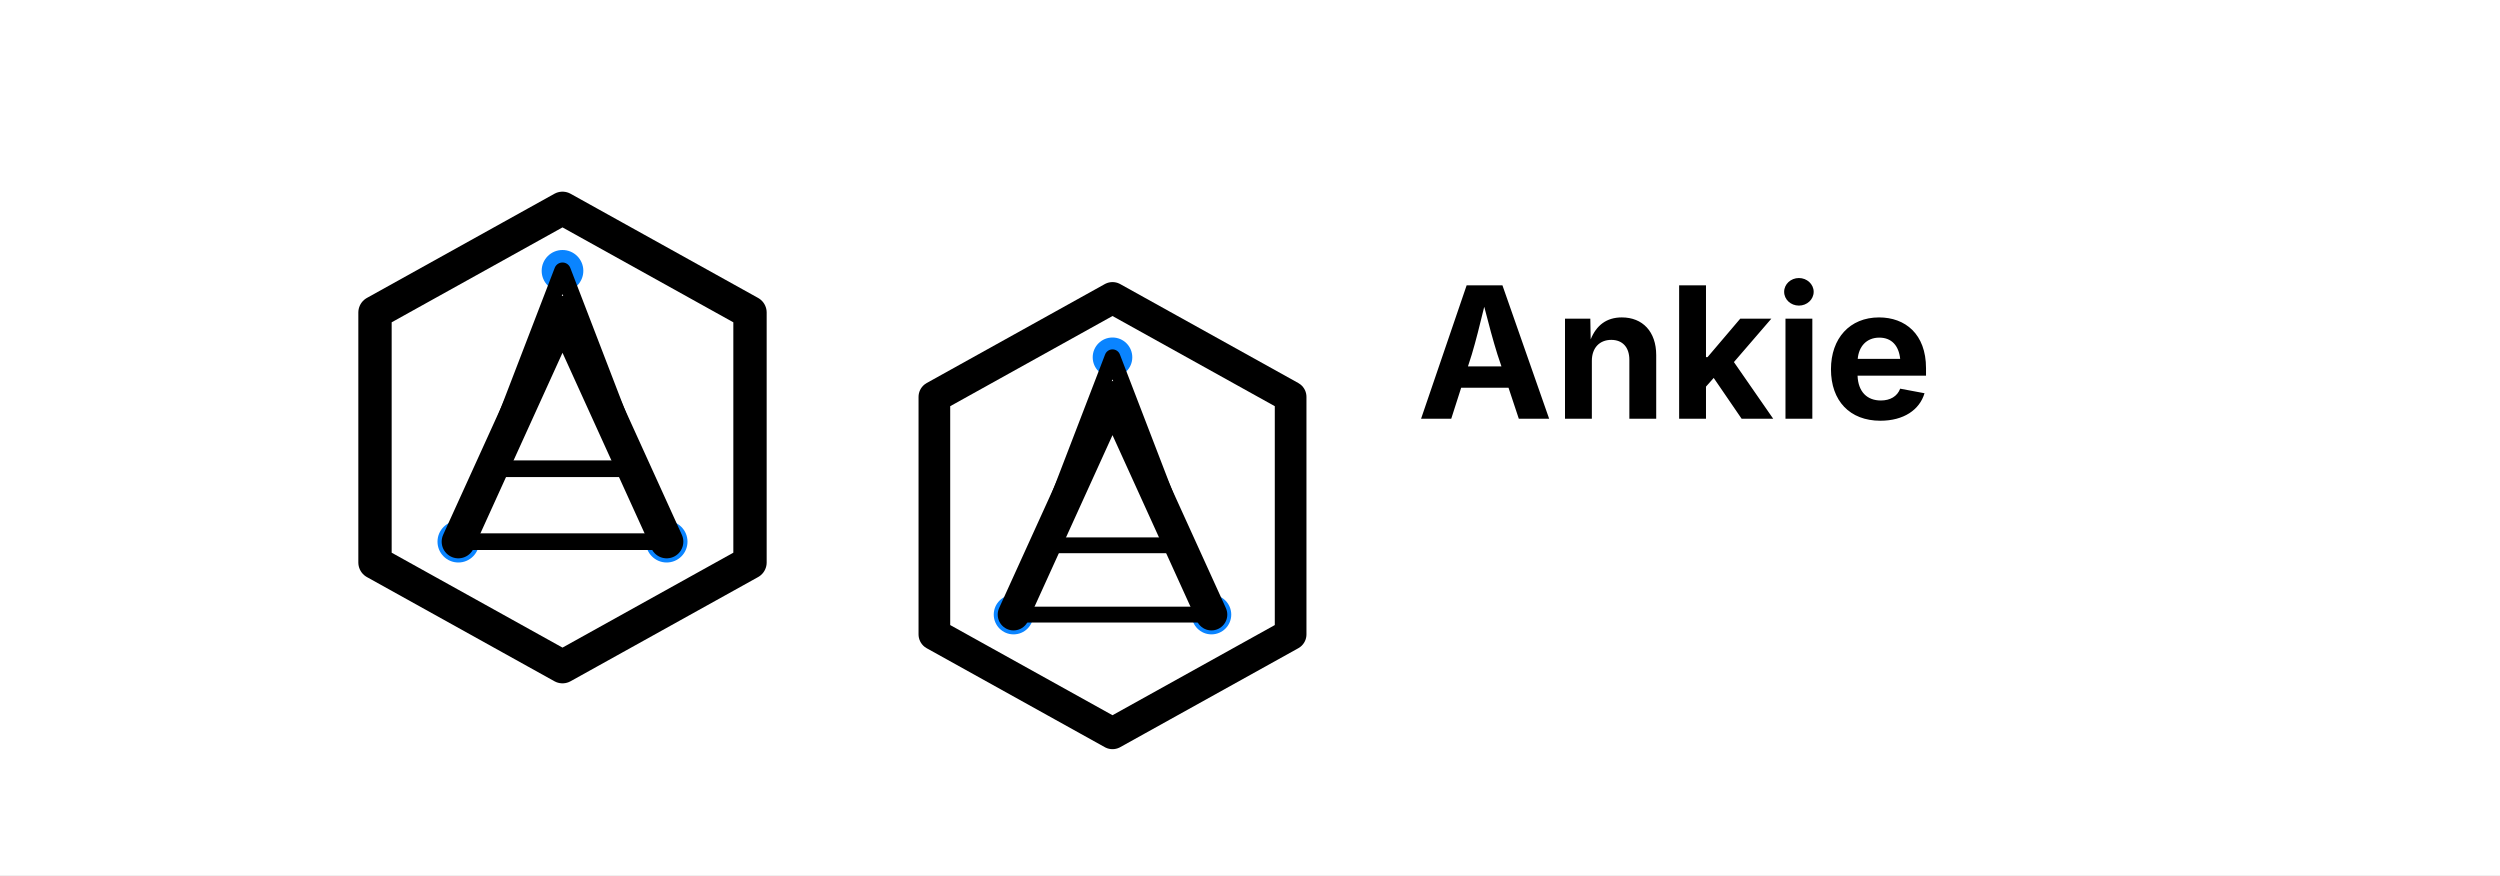
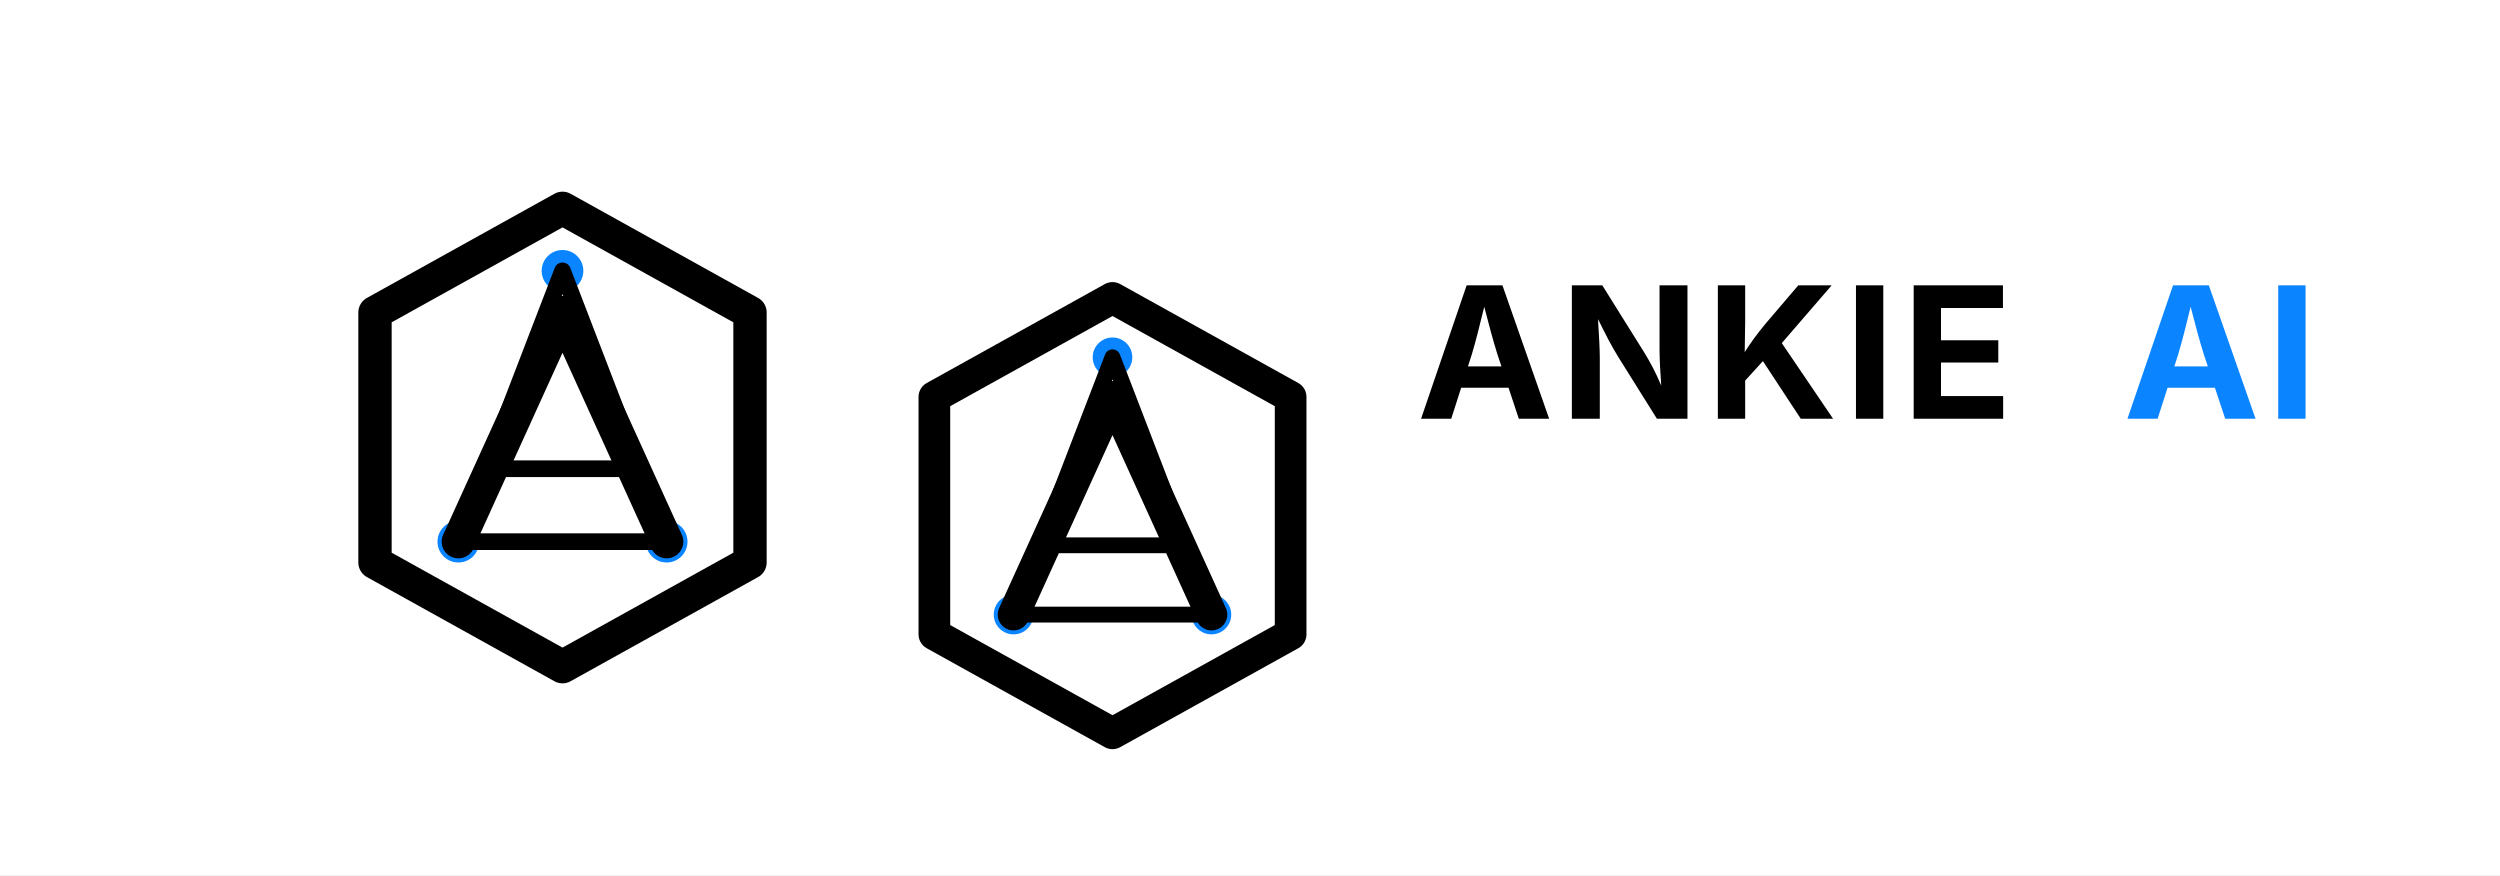
<svg xmlns="http://www.w3.org/2000/svg" width="1200" height="420" viewBox="0 0 1200 420">
  <defs>
    <style>
      .bg{fill:#FFFFFF}
      .frame{fill:none; stroke:#000000; stroke-width:16; stroke-linecap:round; stroke-linejoin:round}
      .agent{fill:#0A84FF} /* Cambia a #2ECC71 para verde, o #000 para monocromo */
      .link{stroke:#000000; stroke-width:8; stroke-linecap:round}
      .type{fill:#000000; font-family:'Inter','Plus Jakarta Sans','Poppins',Arial,sans-serif; font-weight:700}
    </style>
  </defs>
  <rect class="bg" width="1200" height="420" />
  <g transform="translate(150,60)">
    <path class="frame" d="M120 40 L210 90 L210 210 L120 260 L30 210 L30 90 Z" />
    <circle class="agent" cx="120" cy="70" r="10" />
    <circle class="agent" cx="70" cy="200" r="10" />
    <circle class="agent" cx="170" cy="200" r="10" />
    <path class="link" d="M120 70 L70 200 M120 70 L170 200 M70 200 L170 200" />
    <path class="frame" d="M70 200 L120 90 L170 200" />
    <line class="link" x1="92" y1="165" x2="148" y2="165" />
  </g>
  <g transform="translate(420,105)">
    <g transform="scale(0.95)">
      <path class="frame" d="M120 40 L210 90 L210 210 L120 260 L30 210 L30 90 Z" />
      <circle class="agent" cx="120" cy="70" r="10" />
      <circle class="agent" cx="70" cy="200" r="10" />
      <circle class="agent" cx="170" cy="200" r="10" />
      <path class="link" d="M120 70 L70 200 M120 70 L170 200 M70 200 L170 200" />
      <path class="frame" d="M70 200 L120 90 L170 200" />
      <line class="link" x1="92" y1="165" x2="148" y2="165" />
    </g>
    <g transform="translate(260,96)">
-       <text class="type" font-size="88">Ankie</text>
+       <text class="type" font-size="88" letter-spacing="3">
+         <tspan>ANKIE</tspan>
+         <tspan dx="32" fill="#0A84FF">AI</tspan>
+       </text>
    </g>
  </g>
</svg>
